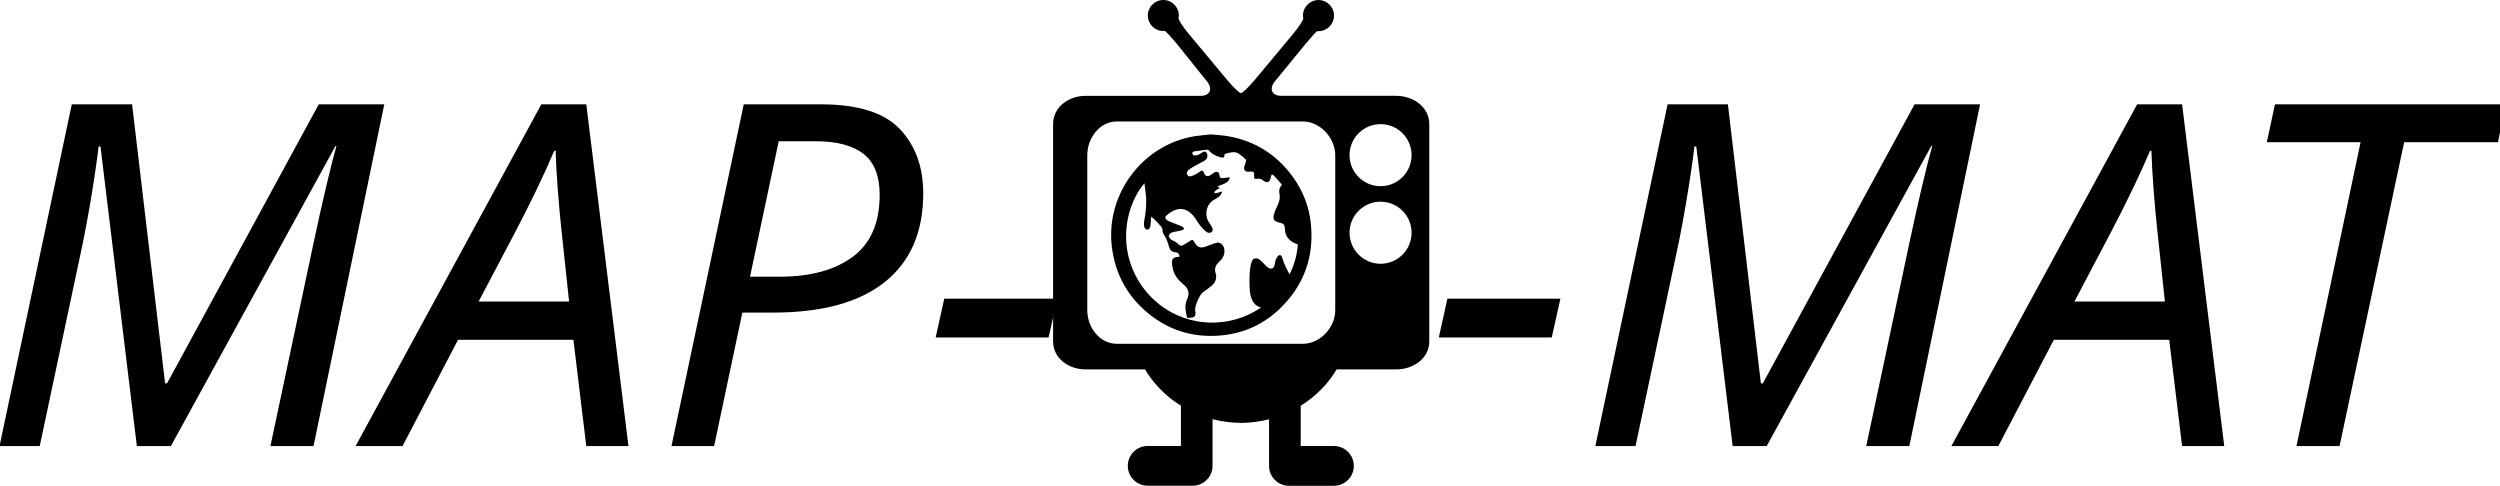
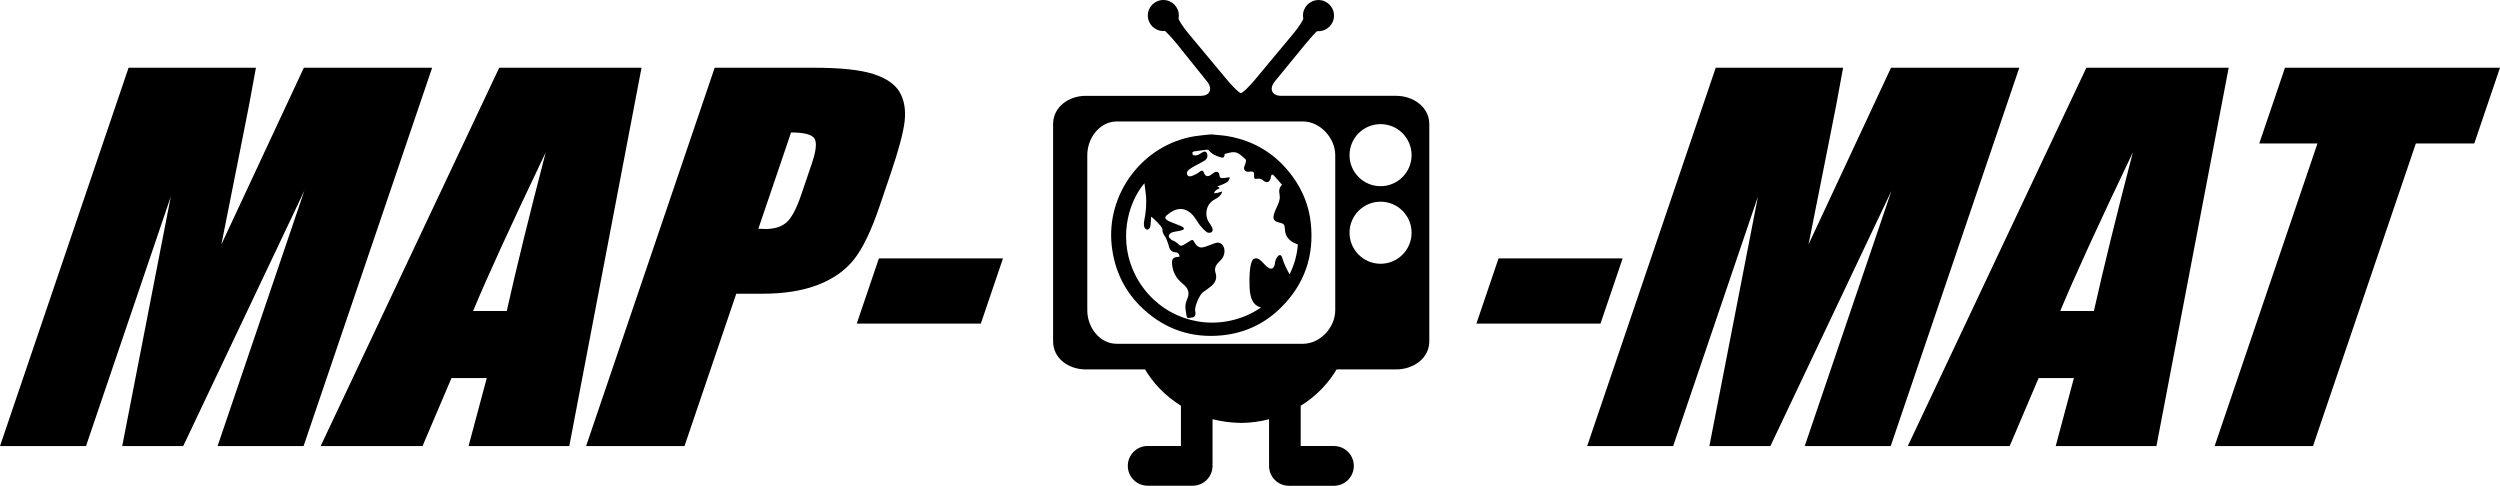
<svg xmlns="http://www.w3.org/2000/svg" version="1.1" id="Capa_1" x="0px" y="0px" width="417.88" height="81.2" viewBox="0 0 417.88 81.2" xml:space="preserve">
  <defs id="defs3065" />
  <g id="g3028" transform="matrix(0.4994083,0,0,0.4994083,176.0265,-0.5668284)">
    <g id="g3030">
      <path id="path3378" d="m 109.605,63.449 c -5.729,0 -10.388,-4.652 -10.388,-10.385 0,-5.737 4.658,-10.384 10.388,-10.384 5.739,0 10.384,4.647 10.384,10.384 0,5.733 -4.645,10.385 -10.384,10.385 z m 0,25.966 c -5.729,0 -10.388,-4.648 -10.388,-10.388 0,-5.737 4.658,-10.386 10.388,-10.386 5.739,0 10.384,4.648 10.384,10.386 0,5.736 -4.645,10.388 -10.384,10.388 z M 94.436,104.99 c 0,5.737 -5.055,11.207 -10.799,11.207 H 21.316 c -5.724,0 -9.871,-5.47 -9.871,-11.207 V 53.06 c 0,-5.732 4.147,-11.271 9.871,-11.271 h 62.317 c 5.743,0 10.803,5.539 10.803,11.271 v 51.93 l 0,0 z M 114.792,33.206 H 76.304 c -3.159,0 -4.083,-2.429 -2.056,-4.856 L 84.367,15.984 c 2.025,-2.429 3.846,-4.468 4.061,-4.417 0.127,0.038 0.255,0.004 0.403,0.004 2.872,0 5.194,-2.347 5.194,-5.223 0,-2.861 -2.322,-5.204 -5.194,-5.204 -2.862,0 -5.194,2.324 -5.194,5.186 0,0.308 0.037,0.604 0.101,0.892 0.105,0.488 -1.378,2.828 -3.403,5.255 L 67.488,27.89 c -2.021,2.429 -4.091,4.396 -4.617,4.396 -0.526,0 -2.588,-1.966 -4.613,-4.398 L 45.416,12.482 C 43.39,10.05 41.893,7.706 41.996,7.217 c 0.061,-0.29 0.096,-0.586 0.096,-0.893 0,-2.86 -2.321,-5.189 -5.195,-5.189 -2.86,0 -5.194,2.329 -5.194,5.189 0,2.875 2.333,5.195 5.194,5.195 0.151,0 0.283,-0.027 0.412,-0.061 0.221,-0.051 2.043,1.871 4.069,4.302 l 10.111,12.595 c 2.023,2.429 1.101,4.856 -2.058,4.856 H 10.934 C 5.207,33.208 0,36.941 0,42.675 v 72.702 c 0,5.744 5.207,9.405 10.934,9.405 h 103.863 c 5.738,0 11.12,-3.664 11.12,-9.405 V 42.672 c -0.002,-5.734 -5.381,-9.466 -11.125,-9.466" />
    </g>
  </g>
  <g id="g3033" transform="translate(107.5853,-39.13362)">
</g>
  <g id="g3035" transform="translate(107.5853,-39.13362)">
</g>
  <g id="g3037" transform="translate(107.5853,-39.13362)">
</g>
  <g id="g3039" transform="translate(107.5853,-39.13362)">
</g>
  <g id="g3041" transform="translate(107.5853,-39.13362)">
</g>
  <g id="g3043" transform="translate(107.5853,-39.13362)">
</g>
  <g id="g3045" transform="translate(107.5853,-39.13362)">
</g>
  <g id="g3047" transform="translate(107.5853,-39.13362)">
</g>
  <g id="g3049" transform="translate(107.5853,-39.13362)">
</g>
  <g id="g3051" transform="translate(107.5853,-39.13362)">
</g>
  <g id="g3053" transform="translate(107.5853,-39.13362)">
</g>
  <g id="g3055" transform="translate(107.5853,-39.13362)">
</g>
  <g id="g3057" transform="translate(107.5853,-39.13362)">
</g>
  <g id="g3059" transform="translate(107.5853,-39.13362)">
</g>
  <g id="g3061" transform="translate(107.5853,-39.13362)">
</g>
  <g id="g3110" transform="matrix(0.06892197,0,0,0.06915394,185.6893,22.47048)">
    <g id="g3070">
      <path id="path3072" d="M 484.681,213.47 C 480.183,172.591 465.14,135.244 440.812,101.97 401.618,48.392 349.201,15.634 283.745,4.23 270.694,1.959 257.347,1.368 244.137,0 243.259,0 242.387,0 241.515,0 229.173,1.351 216.778,2.246 204.522,4.129 78.665,23.442 -12.331,142.612 2.056,269.395 8.921,329.91 34.27,381.516 79.271,422.673 c 53.504,48.941 117.062,69.925 189.118,63.079 55.301,-5.271 103.557,-27.573 143.33,-66.489 57.76,-56.561 81.781,-125.699 72.962,-205.793 z M 433.4,338.072 c -6.153,-10.729 -13.92,-25.688 -17.39,-38.455 -5.042,-18.537 -17.147,-0.627 -18.158,11.479 -1.011,12.106 -9.078,21.184 -25.221,3.025 -16.143,-18.157 -19.169,-14.126 -24.211,-14.126 -5.042,0 -14.121,12.104 -12.105,68.601 1.437,40.335 17.349,46.736 27.746,49.662 -19.305,13.264 -41.488,23.714 -66.385,30.038 C 202.519,472.447 105.387,428.59 60.005,341.459 17.725,260.274 38.324,168.406 81.304,117.843 c 1.156,9.094 2.288,17.263 3.23,25.464 2.562,22.39 0.629,44.487 -3.939,66.496 -0.976,4.69 -0.636,10.033 0.629,14.646 0.688,2.519 4.486,5.494 7.11,5.743 2.066,0.201 5.671,-3.074 6.508,-5.533 1.513,-4.397 1.575,-9.327 2.04,-14.053 0.334,-3.334 0.34,-6.712 0.57,-11.942 3.413,2.766 5.902,4.444 7.971,6.525 5.272,5.308 10.604,10.592 15.415,16.299 2.125,2.533 4.315,6.079 4.256,9.129 -0.133,6.525 2.73,10.962 6.227,16.086 3.886,5.698 5.636,12.862 8.136,19.459 1.046,2.766 1.265,5.887 2.512,8.547 2.663,5.697 6.688,9.599 13.607,10.024 7.279,0.461 10.004,3.286 11.05,10.733 -1.862,0.213 -3.715,0.462 -5.574,0.633 -8.878,0.846 -13.278,4.924 -12.927,13.879 0.694,17.785 7.11,33.324 20.312,45.678 3.638,3.411 7.503,6.579 11.038,10.072 8.074,7.974 10.891,17.342 7.01,28.354 -1.859,5.249 -4.407,10.403 -5.231,15.83 -0.839,5.514 -0.845,11.508 0.432,16.904 1.324,5.615 0.756,17.897 6.555,16.881 10.258,-1.803 16.154,0.219 16.952,-11.266 0.151,-2.188 -0.018,-2.459 -0.6,-4.48 -3.05,-10.781 10.799,-41.387 19.109,-46.967 7.099,-4.776 14.218,-9.635 20.652,-15.244 9.276,-8.062 13.429,-18.477 9.531,-30.605 -3.668,-11.414 0.623,-19.795 8.603,-27.143 8.14,-7.489 13.477,-16.119 12.921,-27.645 -0.556,-11.526 -8.098,-19.849 -17.927,-18.666 -4.806,0.567 -9.413,2.872 -14.098,4.45 -6.868,2.323 -13.571,5.574 -20.62,6.839 -9.88,1.75 -15.968,-4.705 -20.375,-12.543 -3.546,-6.301 -4.714,-6.785 -10.87,-2.86 -5.193,3.322 -10.376,6.667 -15.755,9.67 -5.588,3.121 -8.633,1.963 -12.941,-2.707 -2.548,-2.755 -6.076,-4.693 -9.351,-6.679 -2.355,-1.442 -5.539,-1.839 -7.427,-3.647 -2.53,-2.447 -6.059,-6.076 -5.701,-8.729 0.417,-3.115 4.025,-7.014 7.172,-8.29 5.423,-2.199 11.585,-2.554 17.401,-3.818 3.097,-0.674 6.239,-1.375 9.167,-2.53 4.008,-1.599 3.839,-4.232 0.771,-6.703 -1.513,-1.215 -3.384,-2.069 -5.208,-2.802 -8.866,-3.57 -17.782,-6.984 -26.643,-10.568 -2.202,-0.884 -4.371,-1.971 -6.348,-3.263 -5.571,-3.661 -6.242,-7.692 -1.188,-12.152 19.955,-17.602 43.264,-22.756 63.916,0.63 6.398,7.243 10.737,16.275 16.778,23.876 4.752,5.994 10.223,11.621 16.263,16.246 2.489,1.9 8.086,2.223 10.87,0.697 4.146,-2.27 4.291,-7.444 2.205,-11.759 -1.803,-3.748 -3.922,-7.442 -6.469,-10.722 -11.733,-15.117 -10.926,-44.576 12.055,-56.867 7.687,-4.117 15.441,-8.453 19.112,-19.497 -4.403,1.191 -7.596,1.959 -10.723,2.917 -17.451,5.405 -5.302,-7.613 2.726,-9.883 4.876,-1.386 -4.362,-5.122 -4.362,-5.122 0.219,-0.381 6.135,-2.069 12.714,-4.874 4.527,-1.924 9.155,-4.09 12.915,-7.152 2.436,-1.998 3.375,-5.816 4.977,-8.819 -0.407,-0.473 -0.804,-0.934 -1.217,-1.407 -4.611,0.621 -9.216,1.303 -13.838,1.824 -7.832,0.877 -9.67,-0.659 -10.396,-8.559 -0.503,-5.394 -6,-8.334 -11.133,-5.568 -3.473,1.883 -6.476,4.613 -9.818,6.773 -7.716,4.998 -13.485,3 -16.512,-5.618 -1.803,-5.13 -4.314,-6.1 -9.034,-3.227 -2.374,1.442 -4.354,3.549 -6.768,4.897 -3.958,2.211 -7.982,4.43 -12.232,5.932 -4.14,1.466 -9.126,2.53 -11.943,-2.01 -3.026,-4.882 -0.381,-9.635 3.435,-12.696 4.743,-3.807 10.211,-6.762 15.548,-9.753 7.602,-4.279 15.652,-7.838 22.993,-12.504 5.388,-3.438 7.743,-9.041 6,-15.652 -1.472,-5.58 -5.205,-7.468 -10.374,-4.909 -4.268,2.119 -7.997,5.435 -12.386,7.143 -3.207,1.229 -7.203,1.242 -10.646,0.636 -1.271,-0.225 -2.622,-3.747 -2.657,-5.792 -0.024,-1.179 2.367,-3.227 3.892,-3.476 10.604,-1.652 21.255,-3.05 31.921,-4.265 1.41,-0.154 3.529,0.718 4.413,1.844 7.045,8.893 16.875,13.208 27.216,16.287 8.688,2.58 9.947,1.351 11.142,-7.764 11.159,-2.627 22.502,-7.803 33.732,-0.721 6.23,3.921 11.91,8.917 17.183,14.091 1.307,1.288 0.509,5.272 -0.118,7.838 -0.827,3.448 -2.736,6.635 -3.617,10.083 -1.702,6.682 2.618,11.904 9.522,11.795 2.181,-0.047 4.356,-0.494 6.549,-0.603 6.378,-0.298 8.642,2.143 8.057,8.583 -0.828,9.126 0.691,10.223 9.9,8.665 2.647,-0.446 5.704,0.756 8.405,1.703 1.607,0.567 2.854,2.107 4.285,3.188 8.564,6.49 15.113,4.058 17.62,-6.561 0.271,-1.156 0.236,-2.391 0.473,-3.559 0.993,-4.764 3.683,-5.99 6.897,-2.604 6.81,7.211 13.199,14.824 20.108,22.686 -7.424,6.809 -7.672,15.084 -6.028,23.193 1.826,9.021 -0.55,16.858 -4.108,24.805 -3.41,7.613 -7.157,15.179 -9.434,23.144 -3.404,11.955 0.461,17.416 12.602,20.062 11.585,2.529 13.482,4.858 13.92,16.184 0.585,15.448 8.518,26.11 22.071,32.914 3.009,1.501 6.206,2.642 9.279,3.919 -1.519,23.814 -8.317,48.598 -19.949,72.111 z" />
    </g>
    <g id="g3074">
</g>
    <g id="g3076">
</g>
    <g id="g3078">
</g>
    <g id="g3080">
</g>
    <g id="g3082">
</g>
    <g id="g3084">
</g>
    <g id="g3086">
</g>
    <g id="g3088">
</g>
    <g id="g3090">
</g>
    <g id="g3092">
</g>
    <g id="g3094">
</g>
    <g id="g3096">
</g>
    <g id="g3098">
</g>
    <g id="g3100">
</g>
    <g id="g3102">
</g>
  </g>
  <path d="m 222.972,74.553 h -5.559 v -6.725 c 2.583,-1.603 4.715,-3.791 6.17,-6.368 h -16.158 v -0.007 h -16.201 c 1.458,2.576 3.588,4.765 6.17,6.365 v 6.728 h -5.559 c -1.833,0 -3.321,1.487 -3.321,3.321 0,1.834 1.489,3.321 3.321,3.321 h 7.524 c 1.834,0 3.321,-1.489 3.321,-3.321 0,-0.084 -0.007,-0.17 -0.013,-0.254 0.007,-0.088 0.013,-0.181 0.013,-0.267 v -7.278 c 1.499,0.385 3.076,0.602 4.702,0.618 v 0.011 c 1.643,-0.014 3.233,-0.229 4.744,-0.62 v 7.277 c 0,0.093 0.004,0.183 0.014,0.269 -0.007,0.084 -0.014,0.168 -0.014,0.256 0,1.833 1.487,3.321 3.321,3.321 h 7.524 c 1.833,0 3.321,-1.489 3.321,-3.321 0.002,-1.834 -1.483,-3.325 -3.319,-3.325 z" id="path7" />
  <flowRoot xml:space="preserve" id="flowRoot3018" style="font-size:40px;font-style:normal;font-variant:normal;font-weight:300;font-stretch:normal;line-height:125%;letter-spacing:0px;word-spacing:0px;fill:#000000;fill-opacity:1;stroke:none;font-family:DINPro-Light;-inkscape-font-specification:DINPro-Light Light" transform="translate(107.5853,-3.216621)">
    <flowRegion id="flowRegion3020">
      <rect id="rect3022" width="51.112" height="44.257" x="3.278" y="19.516" />
    </flowRegion>
    <flowPara id="flowPara3024">MAP</flowPara>
  </flowRoot>
-   <text xml:space="preserve" style="font-size:40px;font-style:normal;font-variant:normal;font-weight:300;font-stretch:normal;line-height:125%;letter-spacing:0px;word-spacing:0px;fill:#000000;fill-opacity:1;stroke:none;font-family:DINPro-Light;-inkscape-font-specification:DINPro-Light Light" x="-3.281" y="74.564" id="text3026">
-     <tspan id="tspan3028" x="-3.281" y="74.564" style="font-size:80px;font-style:oblique;font-variant:normal;font-weight:normal;font-stretch:normal;font-family:Impact;-inkscape-font-specification:Impact Oblique">MAP-</tspan>
-   </text>
-   <text xml:space="preserve" style="font-size:40px;font-style:normal;font-variant:normal;font-weight:300;font-stretch:normal;line-height:125%;letter-spacing:0px;word-spacing:0px;fill:#000000;fill-opacity:1;stroke:none;font-family:DINPro-Light;-inkscape-font-specification:DINPro-Light Light" x="238.42" y="74.564" id="text3026-1">
-     <tspan id="tspan3028-7" x="238.42" y="74.564" style="font-size:80px;font-style:oblique;font-variant:normal;font-weight:normal;font-stretch:normal;font-family:Impact;-inkscape-font-specification:Impact Oblique">-MAT</tspan>
-   </text>
+   <g style="font-size:40px;font-style:normal;font-variant:normal;font-weight:300;font-stretch:normal;line-height:125%;letter-spacing:0px;word-spacing:0px;fill:#000000;fill-opacity:1;stroke:none;font-family:DINPro-Light;-inkscape-font-specification:DINPro-Light Light" id="text3026">
+     <path d="m 72.234,11.322 -21.492,63.242 -14.375,0 L 50.876,31.869 30.625,74.564 l -10.195,0 8.123,-41.719 L 14.375,74.564 -2.3841858e-7,74.564 21.492,11.322 l 21.289,0 c -0.667,3.802 -1.525,8.281 -2.573,13.438 l -3.203,16.094 13.784,-29.531 z" style="font-size:80px;font-style:oblique;font-weight:normal;font-family:Impact;-inkscape-font-specification:Impact Oblique" id="path3032" />
+     <path d="m 107.234,11.322 -12.078,63.242 -16.836,0 3.042,-11.367 -5.898,0 -4.839,11.367 -17.031,0 29.851,-63.242 z m -22.529,40.664 c 1.6,-7.161 3.771,-16.003 6.514,-26.523 -5.773,12.083 -9.819,20.925 -12.139,26.523 z" style="font-size:80px;font-style:oblique;font-weight:normal;font-family:Impact;-inkscape-font-specification:Impact Oblique" id="path3034" />
+     <path d="m 119.46,11.322 16.562,0 c 4.479,6.3e-5 7.804,0.352 9.974,1.055 2.17,0.703 3.635,1.719 4.395,3.047 0.759,1.328 1.033,2.936 0.822,4.824 -0.212,1.888 -0.99,4.811 -2.336,8.77 l -1.873,5.508 c -1.37,4.036 -2.787,6.979 -4.248,8.828 -1.462,1.849 -3.474,3.268 -6.038,4.258 -2.564,0.99 -5.642,1.484 -9.236,1.484 l -4.414,0 -8.655,25.469 -16.445,0 z m 12.769,10.82 -5.469,16.094 c 0.459,0.026 0.858,0.039 1.196,0.039 1.51,3.6e-5 2.685,-0.371 3.523,-1.113 0.838,-0.742 1.656,-2.285 2.454,-4.629 l 1.765,-5.195 c 0.734,-2.161 0.873,-3.568 0.417,-4.219 -0.456,-0.651 -1.751,-0.977 -3.887,-0.977 z" style="font-size:80px;font-style:oblique;font-weight:normal;font-family:Impact;-inkscape-font-specification:Impact Oblique" id="path3036" />
+     <path d="m 167.651,43.197 -3.704,10.898 -20.742,0 3.704,-10.898 z" style="font-size:80px;font-style:oblique;font-weight:normal;font-family:Impact;-inkscape-font-specification:Impact Oblique" id="path3038" />
+   </g>
+   <g style="font-size:40px;font-style:normal;font-variant:normal;font-weight:300;font-stretch:normal;line-height:125%;letter-spacing:0px;word-spacing:0px;fill:#000000;fill-opacity:1;stroke:none;font-family:DINPro-Light;-inkscape-font-specification:DINPro-Light Light" id="text3026-1">
+     <path d="m 271.227,43.197 -3.704,10.898 -20.742,0 3.704,-10.898 z" style="font-size:80px;font-style:oblique;font-weight:normal;font-family:Impact;-inkscape-font-specification:Impact Oblique" id="path3041" />
+     <path d="m 337.529,11.322 -21.492,63.242 -14.375,0 14.509,-42.695 -20.251,42.695 -10.195,0 8.123,-41.719 -14.177,41.719 -14.375,0 21.492,-63.242 21.289,0 c -0.667,3.802 -1.525,8.281 -2.573,13.438 l -3.203,16.094 13.784,-29.531 z" style="font-size:80px;font-style:oblique;font-weight:normal;font-family:Impact;-inkscape-font-specification:Impact Oblique" id="path3043" />
+     <path d="m 372.529,11.322 -12.078,63.242 -16.836,0 3.042,-11.367 -5.898,0 -4.839,11.367 -17.031,0 29.851,-63.242 z m -22.529,40.664 c 1.6,-7.161 3.771,-16.003 6.514,-26.523 -5.773,12.083 -9.819,20.925 -12.139,26.523 z" style="font-size:80px;font-style:oblique;font-weight:normal;font-family:Impact;-inkscape-font-specification:Impact Oblique" id="path3045" />
+     <path d="m 417.88,11.322 -4.299,12.656 -9.766,0 -17.192,50.586 -16.445,0 17.192,-50.586 -9.727,0 4.299,-12.656 z" style="font-size:80px;font-style:oblique;font-weight:normal;font-family:Impact;-inkscape-font-specification:Impact Oblique" id="path3047" />
+   </g>
</svg>
